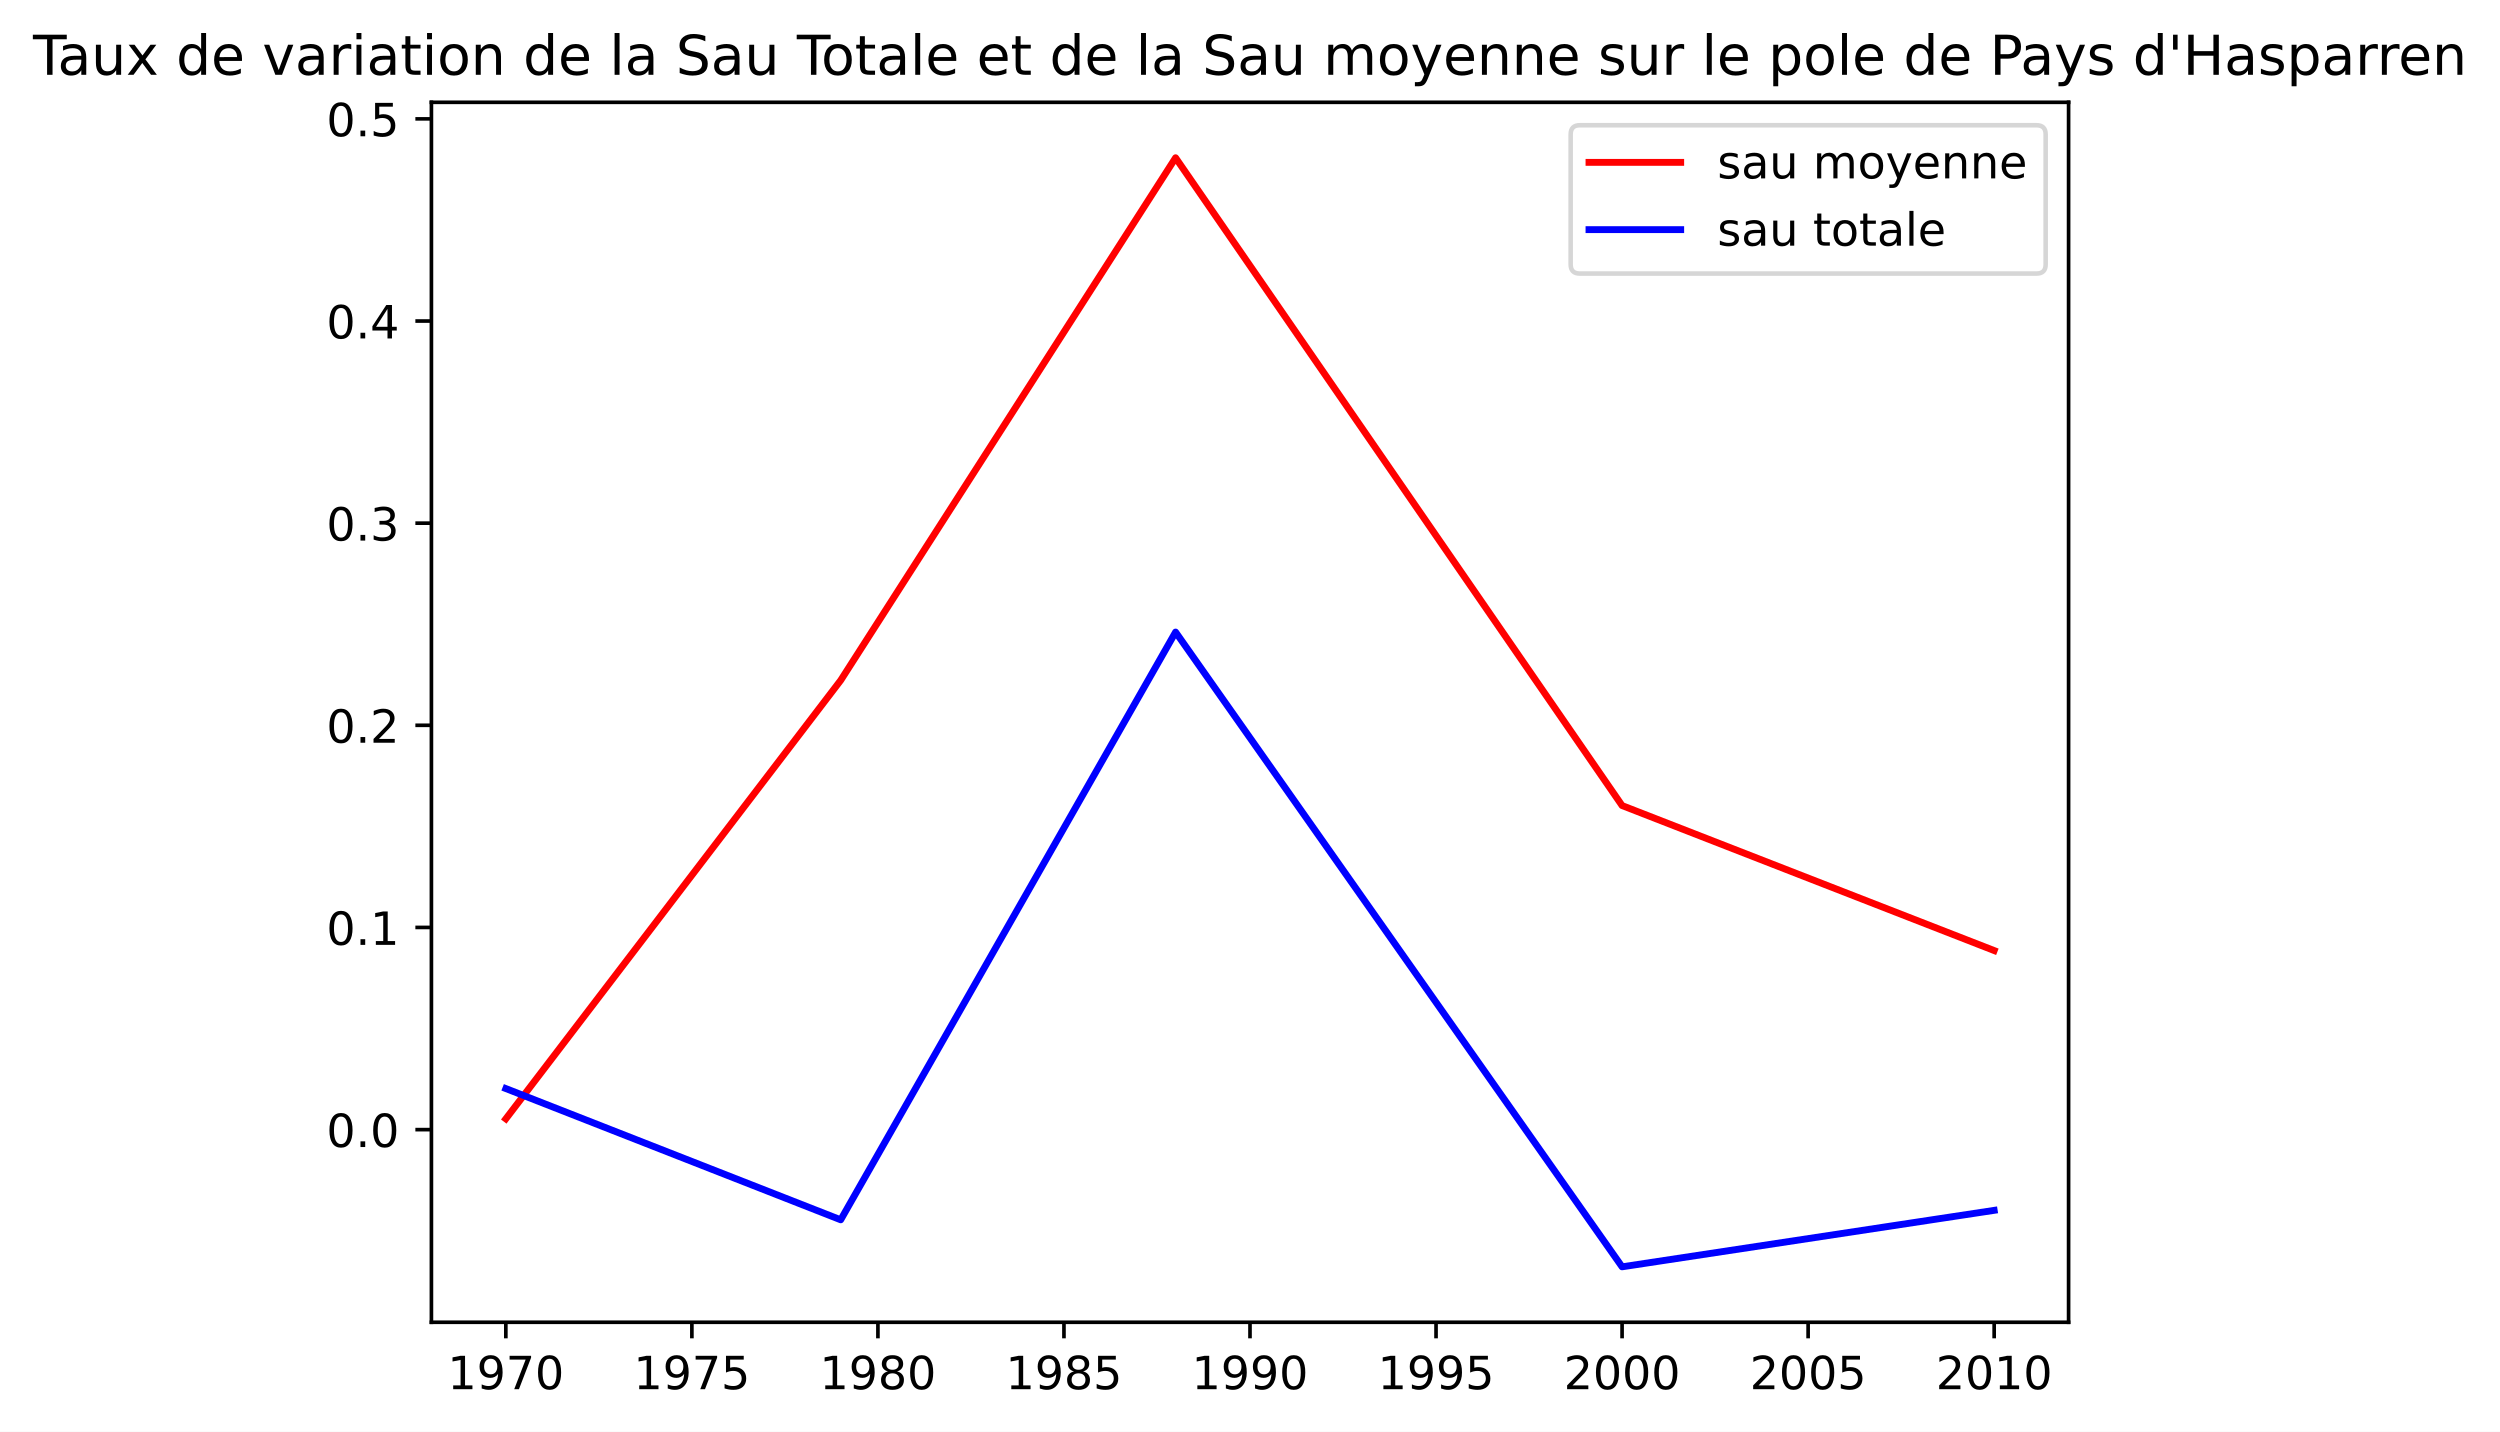
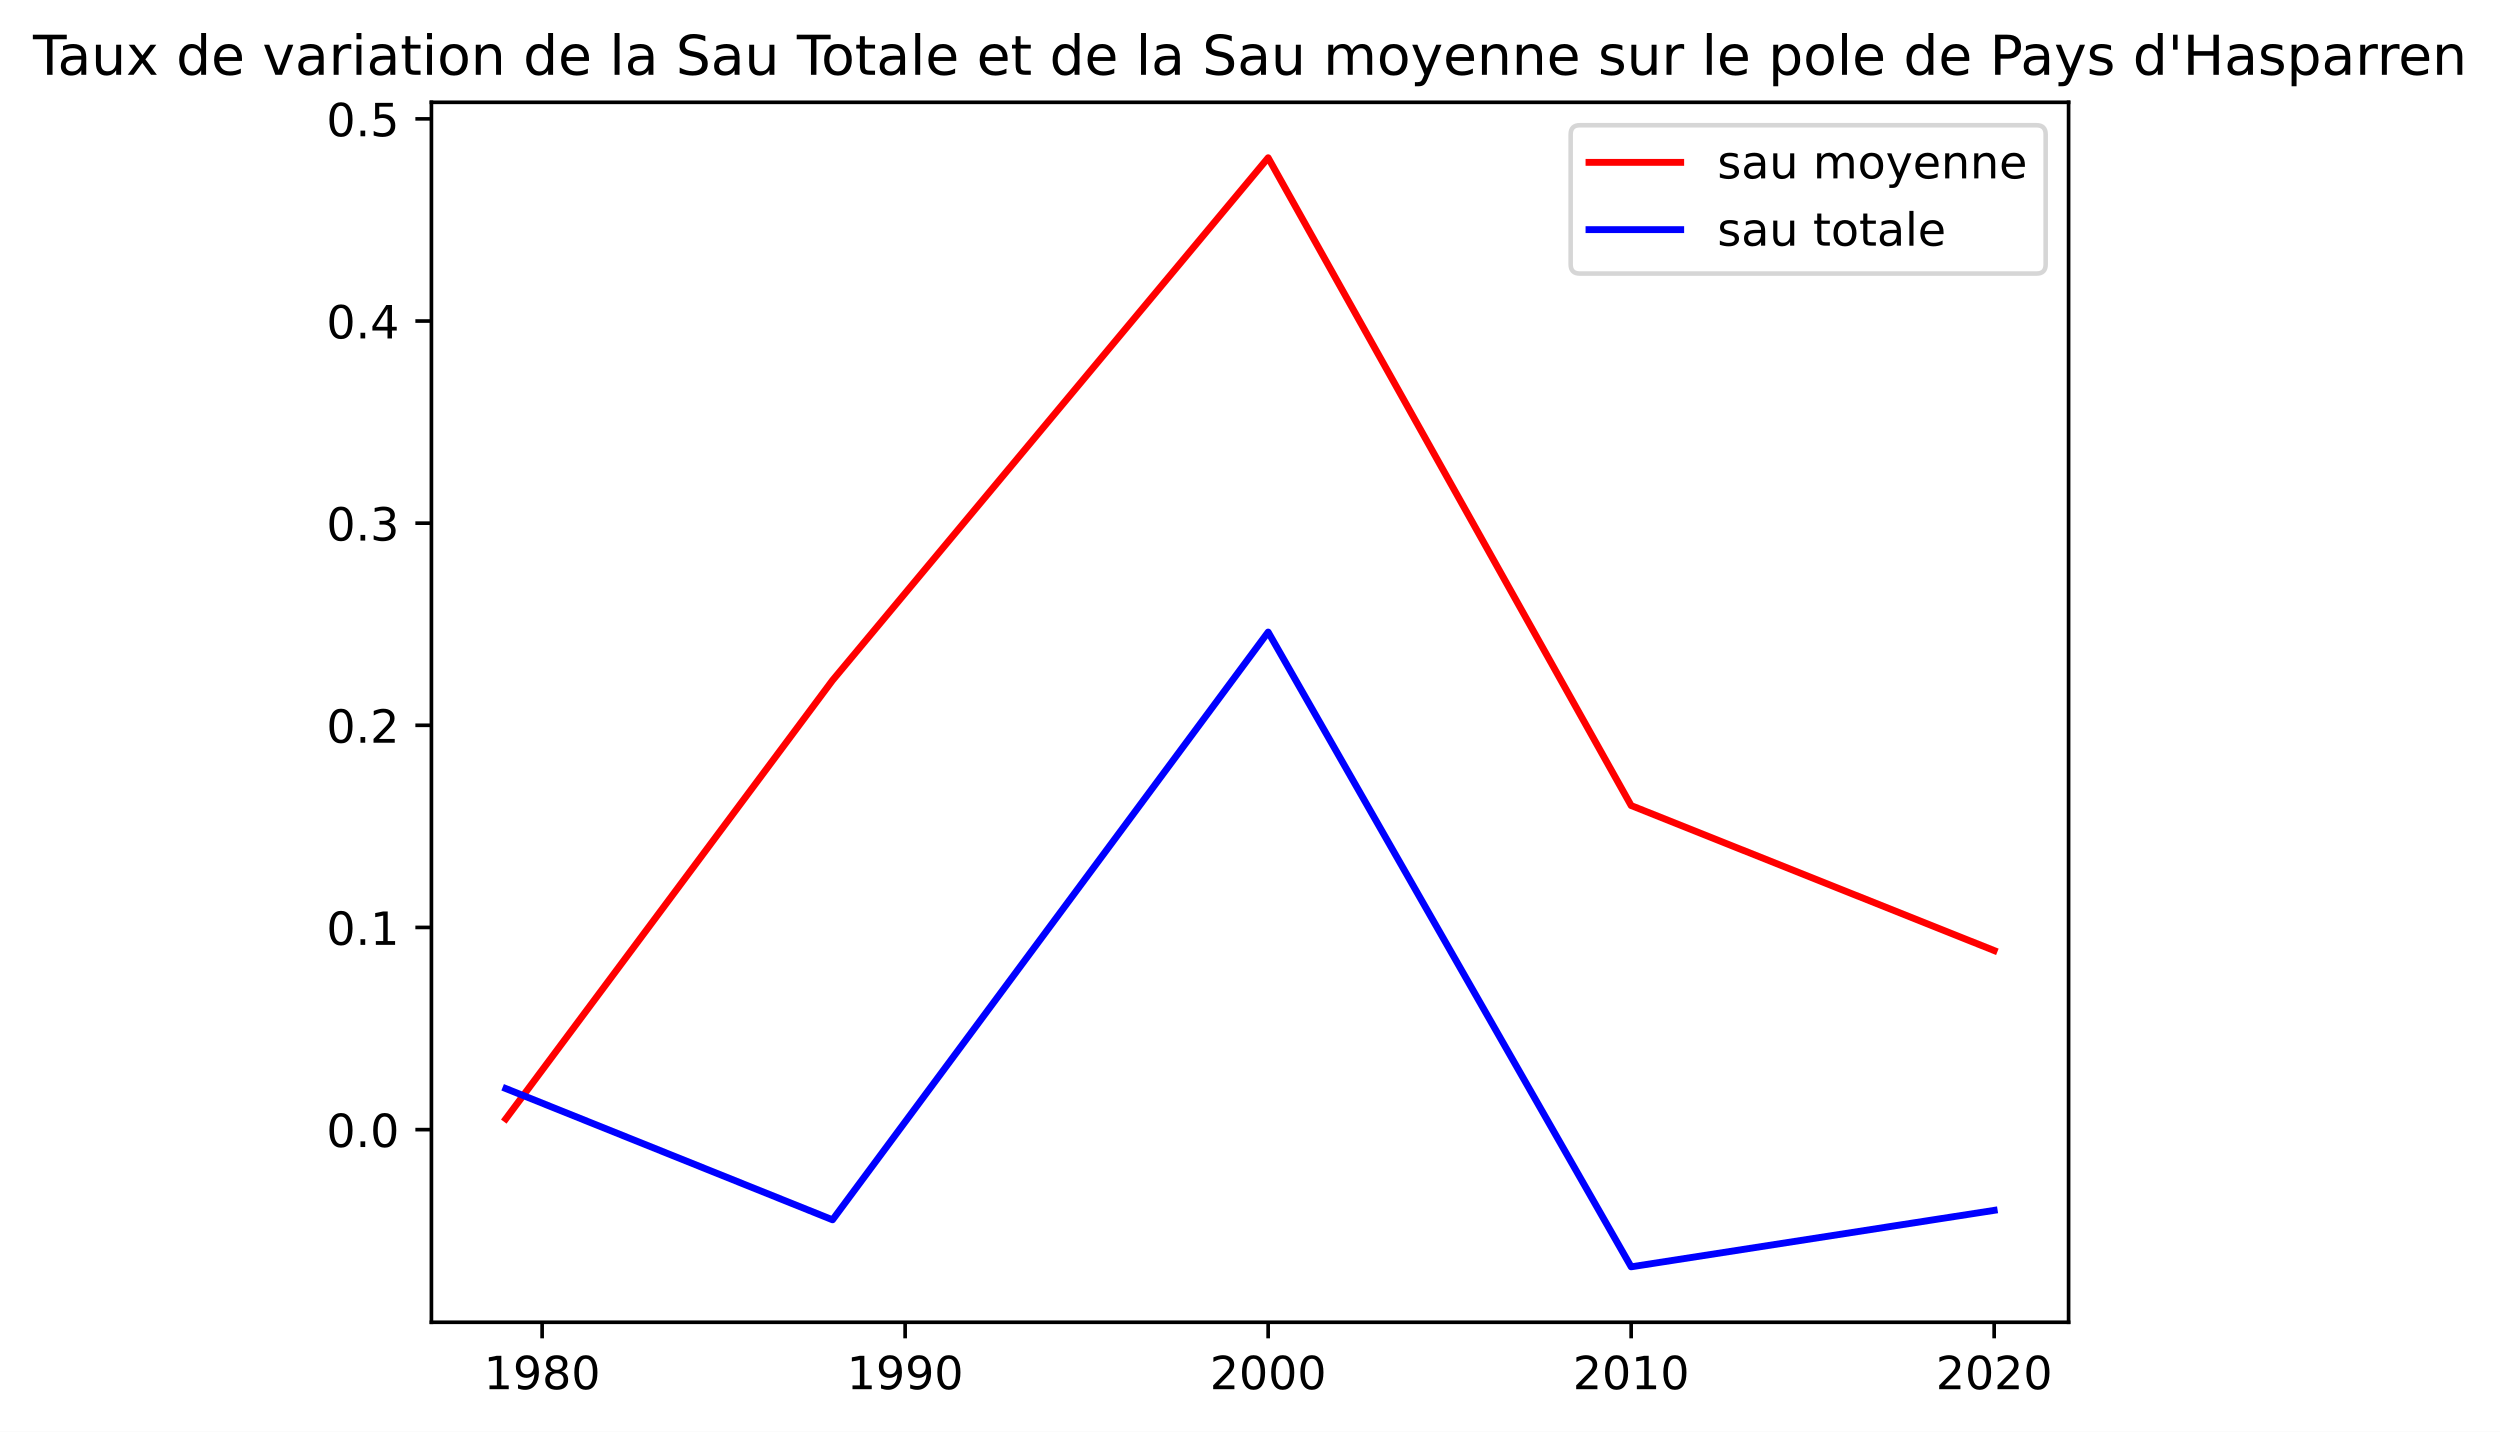
<svg xmlns="http://www.w3.org/2000/svg" xmlns:xlink="http://www.w3.org/1999/xlink" width="545.331pt" height="312.308pt" viewBox="0 0 545.331 312.308" version="1.1">
  <defs>
    <style type="text/css">*{stroke-linejoin: round; stroke-linecap: butt}</style>
  </defs>
  <g id="figure_1">
    <g id="patch_1">
      <path d="M 0 312.308  L 545.331 312.308  L 545.331 0  L 0 0  z " style="fill: #ffffff" />
    </g>
    <g id="axes_1">
      <g id="patch_2">
        <path d="M 94.105 288.43  L 451.225 288.43  L 451.225 22.318  L 94.105 22.318  z " style="fill: #ffffff" />
      </g>
      <g id="matplotlib.axis_1">
        <g id="xtick_1">
          <g id="line2d_1">
            <defs>
-               <path id="mf41b9f39bd" d="M 0 0  L 0 3.5  " style="stroke: #000000; stroke-width: 0.8" />
+               <path id="m43c46e644b" d="M 0 0  L 0 3.5  " style="stroke: #000000; stroke-width: 0.8" />
            </defs>
            <g>
-               <use xlink:href="#mf41b9f39bd" x="110.338" y="288.43" style="stroke: #000000; stroke-width: 0.8" />
+               <use xlink:href="#m43c46e644b" x="118.256" y="288.43" style="stroke: #000000; stroke-width: 0.8" />
            </g>
          </g>
          <g id="text_1">
-             <g transform="translate(97.61304 303.0286) scale(0.1 -0.1)">
+             <g transform="translate(105.5314 303.0286) scale(0.1 -0.1)">
              <defs>
                <path id="DejaVuSans-31" d="M 794 531  L 1825 531  L 1825 4091  L 703 3866  L 703 4441  L 1819 4666  L 2450 4666  L 2450 531  L 3481 531  L 3481 0  L 794 0  L 794 531  z " transform="scale(0.015625)" />
                <path id="DejaVuSans-39" d="M 703 97  L 703 672  Q 941 559 1184 500  Q 1428 441 1663 441  Q 2288 441 2617 861  Q 2947 1281 2994 2138  Q 2813 1869 2534 1725  Q 2256 1581 1919 1581  Q 1219 1581 811 2004  Q 403 2428 403 3163  Q 403 3881 828 4315  Q 1253 4750 1959 4750  Q 2769 4750 3195 4129  Q 3622 3509 3622 2328  Q 3622 1225 3098 567  Q 2575 -91 1691 -91  Q 1453 -91 1209 -44  Q 966 3 703 97  z M 1959 2075  Q 2384 2075 2632 2365  Q 2881 2656 2881 3163  Q 2881 3666 2632 3958  Q 2384 4250 1959 4250  Q 1534 4250 1286 3958  Q 1038 3666 1038 3163  Q 1038 2656 1286 2365  Q 1534 2075 1959 2075  z " transform="scale(0.015625)" />
-                 <path id="DejaVuSans-37" d="M 525 4666  L 3525 4666  L 3525 4397  L 1831 0  L 1172 0  L 2766 4134  L 525 4134  L 525 4666  z " transform="scale(0.015625)" />
+                 <path id="DejaVuSans-38" d="M 2034 2216  Q 1584 2216 1326 1975  Q 1069 1734 1069 1313  Q 1069 891 1326 650  Q 1584 409 2034 409  Q 2484 409 2743 651  Q 3003 894 3003 1313  Q 3003 1734 2745 1975  Q 2488 2216 2034 2216  z M 1403 2484  Q 997 2584 770 2862  Q 544 3141 544 3541  Q 544 4100 942 4425  Q 1341 4750 2034 4750  Q 2731 4750 3128 4425  Q 3525 4100 3525 3541  Q 3525 3141 3298 2862  Q 3072 2584 2669 2484  Q 3125 2378 3379 2068  Q 3634 1759 3634 1313  Q 3634 634 3220 271  Q 2806 -91 2034 -91  Q 1263 -91 848 271  Q 434 634 434 1313  Q 434 1759 690 2068  Q 947 2378 1403 2484  z M 1172 3481  Q 1172 3119 1398 2916  Q 1625 2713 2034 2713  Q 2441 2713 2670 2916  Q 2900 3119 2900 3481  Q 2900 3844 2670 4047  Q 2441 4250 2034 4250  Q 1625 4250 1398 4047  Q 1172 3844 1172 3481  z " transform="scale(0.015625)" />
                <path id="DejaVuSans-30" d="M 2034 4250  Q 1547 4250 1301 3770  Q 1056 3291 1056 2328  Q 1056 1369 1301 889  Q 1547 409 2034 409  Q 2525 409 2770 889  Q 3016 1369 3016 2328  Q 3016 3291 2770 3770  Q 2525 4250 2034 4250  z M 2034 4750  Q 2819 4750 3233 4129  Q 3647 3509 3647 2328  Q 3647 1150 3233 529  Q 2819 -91 2034 -91  Q 1250 -91 836 529  Q 422 1150 422 2328  Q 422 3509 836 4129  Q 1250 4750 2034 4750  z " transform="scale(0.015625)" />
-               </defs>
-               <use xlink:href="#DejaVuSans-31" />
-               <use xlink:href="#DejaVuSans-39" x="63.623" />
-               <use xlink:href="#DejaVuSans-37" x="127.246" />
-               <use xlink:href="#DejaVuSans-30" x="190.869" />
-             </g>
-           </g>
-         </g>
-         <g id="xtick_2">
-           <g id="line2d_2">
-             <g>
-               <use xlink:href="#mf41b9f39bd" x="150.92" y="288.43" style="stroke: #000000; stroke-width: 0.8" />
-             </g>
-           </g>
-           <g id="text_2">
-             <g transform="translate(138.1949 303.0286) scale(0.1 -0.1)">
-               <defs>
-                 <path id="DejaVuSans-35" d="M 691 4666  L 3169 4666  L 3169 4134  L 1269 4134  L 1269 2991  Q 1406 3038 1543 3061  Q 1681 3084 1819 3084  Q 2600 3084 3056 2656  Q 3513 2228 3513 1497  Q 3513 744 3044 326  Q 2575 -91 1722 -91  Q 1428 -91 1123 -41  Q 819 9 494 109  L 494 744  Q 775 591 1075 516  Q 1375 441 1709 441  Q 2250 441 2565 725  Q 2881 1009 2881 1497  Q 2881 1984 2565 2268  Q 2250 2553 1709 2553  Q 1456 2553 1204 2497  Q 953 2441 691 2322  L 691 4666  z " transform="scale(0.015625)" />
-               </defs>
-               <use xlink:href="#DejaVuSans-31" />
-               <use xlink:href="#DejaVuSans-39" x="63.623" />
-               <use xlink:href="#DejaVuSans-37" x="127.246" />
-               <use xlink:href="#DejaVuSans-35" x="190.869" />
-             </g>
-           </g>
-         </g>
-         <g id="xtick_3">
-           <g id="line2d_3">
-             <g>
-               <use xlink:href="#mf41b9f39bd" x="191.502" y="288.43" style="stroke: #000000; stroke-width: 0.8" />
-             </g>
-           </g>
-           <g id="text_3">
-             <g transform="translate(178.7767 303.0286) scale(0.1 -0.1)">
-               <defs>
-                 <path id="DejaVuSans-38" d="M 2034 2216  Q 1584 2216 1326 1975  Q 1069 1734 1069 1313  Q 1069 891 1326 650  Q 1584 409 2034 409  Q 2484 409 2743 651  Q 3003 894 3003 1313  Q 3003 1734 2745 1975  Q 2488 2216 2034 2216  z M 1403 2484  Q 997 2584 770 2862  Q 544 3141 544 3541  Q 544 4100 942 4425  Q 1341 4750 2034 4750  Q 2731 4750 3128 4425  Q 3525 4100 3525 3541  Q 3525 3141 3298 2862  Q 3072 2584 2669 2484  Q 3125 2378 3379 2068  Q 3634 1759 3634 1313  Q 3634 634 3220 271  Q 2806 -91 2034 -91  Q 1263 -91 848 271  Q 434 634 434 1313  Q 434 1759 690 2068  Q 947 2378 1403 2484  z M 1172 3481  Q 1172 3119 1398 2916  Q 1625 2713 2034 2713  Q 2441 2713 2670 2916  Q 2900 3119 2900 3481  Q 2900 3844 2670 4047  Q 2441 4250 2034 4250  Q 1625 4250 1398 4047  Q 1172 3844 1172 3481  z " transform="scale(0.015625)" />
              </defs>
              <use xlink:href="#DejaVuSans-31" />
              <use xlink:href="#DejaVuSans-39" x="63.623" />
              <use xlink:href="#DejaVuSans-38" x="127.246" />
              <use xlink:href="#DejaVuSans-30" x="190.869" />
            </g>
          </g>
        </g>
-         <g id="xtick_4">
-           <g id="line2d_4">
-             <g>
-               <use xlink:href="#mf41b9f39bd" x="232.083" y="288.43" style="stroke: #000000; stroke-width: 0.8" />
-             </g>
-           </g>
-           <g id="text_4">
-             <g transform="translate(219.3585 303.0286) scale(0.1 -0.1)">
-               <use xlink:href="#DejaVuSans-31" />
-               <use xlink:href="#DejaVuSans-39" x="63.623" />
-               <use xlink:href="#DejaVuSans-38" x="127.246" />
-               <use xlink:href="#DejaVuSans-35" x="190.869" />
-             </g>
-           </g>
-         </g>
-         <g id="xtick_5">
-           <g id="line2d_5">
-             <g>
-               <use xlink:href="#mf41b9f39bd" x="272.665" y="288.43" style="stroke: #000000; stroke-width: 0.8" />
-             </g>
-           </g>
-           <g id="text_5">
-             <g transform="translate(259.9403 303.0286) scale(0.1 -0.1)">
+         <g id="xtick_2">
+           <g id="line2d_2">
+             <g>
+               <use xlink:href="#m43c46e644b" x="197.44" y="288.43" style="stroke: #000000; stroke-width: 0.8" />
+             </g>
+           </g>
+           <g id="text_2">
+             <g transform="translate(184.7155 303.0286) scale(0.1 -0.1)">
              <use xlink:href="#DejaVuSans-31" />
              <use xlink:href="#DejaVuSans-39" x="63.623" />
              <use xlink:href="#DejaVuSans-39" x="127.246" />
              <use xlink:href="#DejaVuSans-30" x="190.869" />
            </g>
          </g>
        </g>
-         <g id="xtick_6">
-           <g id="line2d_6">
-             <g>
-               <use xlink:href="#mf41b9f39bd" x="313.247" y="288.43" style="stroke: #000000; stroke-width: 0.8" />
-             </g>
-           </g>
-           <g id="text_6">
-             <g transform="translate(300.5221 303.0286) scale(0.1 -0.1)">
-               <use xlink:href="#DejaVuSans-31" />
-               <use xlink:href="#DejaVuSans-39" x="63.623" />
-               <use xlink:href="#DejaVuSans-39" x="127.246" />
-               <use xlink:href="#DejaVuSans-35" x="190.869" />
-             </g>
-           </g>
-         </g>
-         <g id="xtick_7">
-           <g id="line2d_7">
-             <g>
-               <use xlink:href="#mf41b9f39bd" x="353.829" y="288.43" style="stroke: #000000; stroke-width: 0.8" />
-             </g>
-           </g>
-           <g id="text_7">
-             <g transform="translate(341.1039 303.0286) scale(0.1 -0.1)">
+         <g id="xtick_3">
+           <g id="line2d_3">
+             <g>
+               <use xlink:href="#m43c46e644b" x="276.625" y="288.43" style="stroke: #000000; stroke-width: 0.8" />
+             </g>
+           </g>
+           <g id="text_3">
+             <g transform="translate(263.8995 303.0286) scale(0.1 -0.1)">
              <defs>
                <path id="DejaVuSans-32" d="M 1228 531  L 3431 531  L 3431 0  L 469 0  L 469 531  Q 828 903 1448 1529  Q 2069 2156 2228 2338  Q 2531 2678 2651 2914  Q 2772 3150 2772 3378  Q 2772 3750 2511 3984  Q 2250 4219 1831 4219  Q 1534 4219 1204 4116  Q 875 4013 500 3803  L 500 4441  Q 881 4594 1212 4672  Q 1544 4750 1819 4750  Q 2544 4750 2975 4387  Q 3406 4025 3406 3419  Q 3406 3131 3298 2873  Q 3191 2616 2906 2266  Q 2828 2175 2409 1742  Q 1991 1309 1228 531  z " transform="scale(0.015625)" />
              </defs>
              <use xlink:href="#DejaVuSans-32" />
              <use xlink:href="#DejaVuSans-30" x="63.623" />
              <use xlink:href="#DejaVuSans-30" x="127.246" />
              <use xlink:href="#DejaVuSans-30" x="190.869" />
            </g>
          </g>
        </g>
-         <g id="xtick_8">
-           <g id="line2d_8">
-             <g>
-               <use xlink:href="#mf41b9f39bd" x="394.411" y="288.43" style="stroke: #000000; stroke-width: 0.8" />
-             </g>
-           </g>
-           <g id="text_8">
-             <g transform="translate(381.6858 303.0286) scale(0.1 -0.1)">
+         <g id="xtick_4">
+           <g id="line2d_4">
+             <g>
+               <use xlink:href="#m43c46e644b" x="355.809" y="288.43" style="stroke: #000000; stroke-width: 0.8" />
+             </g>
+           </g>
+           <g id="text_4">
+             <g transform="translate(343.0836 303.0286) scale(0.1 -0.1)">
              <use xlink:href="#DejaVuSans-32" />
              <use xlink:href="#DejaVuSans-30" x="63.623" />
-               <use xlink:href="#DejaVuSans-30" x="127.246" />
-               <use xlink:href="#DejaVuSans-35" x="190.869" />
-             </g>
-           </g>
-         </g>
-         <g id="xtick_9">
-           <g id="line2d_9">
-             <g>
-               <use xlink:href="#mf41b9f39bd" x="434.993" y="288.43" style="stroke: #000000; stroke-width: 0.8" />
-             </g>
-           </g>
-           <g id="text_9">
+               <use xlink:href="#DejaVuSans-31" x="127.246" />
+               <use xlink:href="#DejaVuSans-30" x="190.869" />
+             </g>
+           </g>
+         </g>
+         <g id="xtick_5">
+           <g id="line2d_5">
+             <g>
+               <use xlink:href="#m43c46e644b" x="434.993" y="288.43" style="stroke: #000000; stroke-width: 0.8" />
+             </g>
+           </g>
+           <g id="text_5">
            <g transform="translate(422.2676 303.0286) scale(0.1 -0.1)">
              <use xlink:href="#DejaVuSans-32" />
              <use xlink:href="#DejaVuSans-30" x="63.623" />
-               <use xlink:href="#DejaVuSans-31" x="127.246" />
+               <use xlink:href="#DejaVuSans-32" x="127.246" />
              <use xlink:href="#DejaVuSans-30" x="190.869" />
            </g>
          </g>
        </g>
      </g>
      <g id="matplotlib.axis_2">
        <g id="ytick_1">
+           <g id="line2d_6">
+             <defs>
+               <path id="m891421d617" d="M 0 0  L -3.5 0  " style="stroke: #000000; stroke-width: 0.8" />
+             </defs>
+             <g>
+               <use xlink:href="#m891421d617" x="94.105" y="246.405" style="stroke: #000000; stroke-width: 0.8" />
+             </g>
+           </g>
+           <g id="text_6">
+             <g transform="translate(71.20219 250.2046) scale(0.1 -0.1)">
+               <defs>
+                 <path id="DejaVuSans-2e" d="M 684 794  L 1344 794  L 1344 0  L 684 0  L 684 794  z " transform="scale(0.015625)" />
+               </defs>
+               <use xlink:href="#DejaVuSans-30" />
+               <use xlink:href="#DejaVuSans-2e" x="63.623" />
+               <use xlink:href="#DejaVuSans-30" x="95.41" />
+             </g>
+           </g>
+         </g>
+         <g id="ytick_2">
+           <g id="line2d_7">
+             <g>
+               <use xlink:href="#m891421d617" x="94.105" y="202.31" style="stroke: #000000; stroke-width: 0.8" />
+             </g>
+           </g>
+           <g id="text_7">
+             <g transform="translate(71.20219 206.1093) scale(0.1 -0.1)">
+               <use xlink:href="#DejaVuSans-30" />
+               <use xlink:href="#DejaVuSans-2e" x="63.623" />
+               <use xlink:href="#DejaVuSans-31" x="95.41" />
+             </g>
+           </g>
+         </g>
+         <g id="ytick_3">
+           <g id="line2d_8">
+             <g>
+               <use xlink:href="#m891421d617" x="94.105" y="158.215" style="stroke: #000000; stroke-width: 0.8" />
+             </g>
+           </g>
+           <g id="text_8">
+             <g transform="translate(71.20219 162.0139) scale(0.1 -0.1)">
+               <use xlink:href="#DejaVuSans-30" />
+               <use xlink:href="#DejaVuSans-2e" x="63.623" />
+               <use xlink:href="#DejaVuSans-32" x="95.41" />
+             </g>
+           </g>
+         </g>
+         <g id="ytick_4">
+           <g id="line2d_9">
+             <g>
+               <use xlink:href="#m891421d617" x="94.105" y="114.119" style="stroke: #000000; stroke-width: 0.8" />
+             </g>
+           </g>
+           <g id="text_9">
+             <g transform="translate(71.20219 117.9186) scale(0.1 -0.1)">
+               <defs>
+                 <path id="DejaVuSans-33" d="M 2597 2516  Q 3050 2419 3304 2112  Q 3559 1806 3559 1356  Q 3559 666 3084 287  Q 2609 -91 1734 -91  Q 1441 -91 1130 -33  Q 819 25 488 141  L 488 750  Q 750 597 1062 519  Q 1375 441 1716 441  Q 2309 441 2620 675  Q 2931 909 2931 1356  Q 2931 1769 2642 2001  Q 2353 2234 1838 2234  L 1294 2234  L 1294 2753  L 1863 2753  Q 2328 2753 2575 2939  Q 2822 3125 2822 3475  Q 2822 3834 2567 4026  Q 2313 4219 1838 4219  Q 1578 4219 1281 4162  Q 984 4106 628 3988  L 628 4550  Q 988 4650 1302 4700  Q 1616 4750 1894 4750  Q 2613 4750 3031 4423  Q 3450 4097 3450 3541  Q 3450 3153 3228 2886  Q 3006 2619 2597 2516  z " transform="scale(0.015625)" />
+               </defs>
+               <use xlink:href="#DejaVuSans-30" />
+               <use xlink:href="#DejaVuSans-2e" x="63.623" />
+               <use xlink:href="#DejaVuSans-33" x="95.41" />
+             </g>
+           </g>
+         </g>
+         <g id="ytick_5">
          <g id="line2d_10">
-             <defs>
-               <path id="m5764176352" d="M 0 0  L -3.5 0  " style="stroke: #000000; stroke-width: 0.8" />
-             </defs>
-             <g>
-               <use xlink:href="#m5764176352" x="94.105" y="246.405" style="stroke: #000000; stroke-width: 0.8" />
+             <g>
+               <use xlink:href="#m891421d617" x="94.105" y="70.024" style="stroke: #000000; stroke-width: 0.8" />
            </g>
          </g>
          <g id="text_10">
-             <g transform="translate(71.20219 250.2046) scale(0.1 -0.1)">
-               <defs>
-                 <path id="DejaVuSans-2e" d="M 684 794  L 1344 794  L 1344 0  L 684 0  L 684 794  z " transform="scale(0.015625)" />
-               </defs>
-               <use xlink:href="#DejaVuSans-30" />
-               <use xlink:href="#DejaVuSans-2e" x="63.623" />
-               <use xlink:href="#DejaVuSans-30" x="95.41" />
-             </g>
-           </g>
-         </g>
-         <g id="ytick_2">
+             <g transform="translate(71.20219 73.82323) scale(0.1 -0.1)">
+               <defs>
+                 <path id="DejaVuSans-34" d="M 2419 4116  L 825 1625  L 2419 1625  L 2419 4116  z M 2253 4666  L 3047 4666  L 3047 1625  L 3713 1625  L 3713 1100  L 3047 1100  L 3047 0  L 2419 0  L 2419 1100  L 313 1100  L 313 1709  L 2253 4666  z " transform="scale(0.015625)" />
+               </defs>
+               <use xlink:href="#DejaVuSans-30" />
+               <use xlink:href="#DejaVuSans-2e" x="63.623" />
+               <use xlink:href="#DejaVuSans-34" x="95.41" />
+             </g>
+           </g>
+         </g>
+         <g id="ytick_6">
          <g id="line2d_11">
            <g>
-               <use xlink:href="#m5764176352" x="94.105" y="202.31" style="stroke: #000000; stroke-width: 0.8" />
+               <use xlink:href="#m891421d617" x="94.105" y="25.929" style="stroke: #000000; stroke-width: 0.8" />
            </g>
          </g>
          <g id="text_11">
-             <g transform="translate(71.20219 206.1093) scale(0.1 -0.1)">
-               <use xlink:href="#DejaVuSans-30" />
-               <use xlink:href="#DejaVuSans-2e" x="63.623" />
-               <use xlink:href="#DejaVuSans-31" x="95.41" />
-             </g>
-           </g>
-         </g>
-         <g id="ytick_3">
-           <g id="line2d_12">
-             <g>
-               <use xlink:href="#m5764176352" x="94.105" y="158.215" style="stroke: #000000; stroke-width: 0.8" />
-             </g>
-           </g>
-           <g id="text_12">
-             <g transform="translate(71.20219 162.0139) scale(0.1 -0.1)">
-               <use xlink:href="#DejaVuSans-30" />
-               <use xlink:href="#DejaVuSans-2e" x="63.623" />
-               <use xlink:href="#DejaVuSans-32" x="95.41" />
-             </g>
-           </g>
-         </g>
-         <g id="ytick_4">
-           <g id="line2d_13">
-             <g>
-               <use xlink:href="#m5764176352" x="94.105" y="114.119" style="stroke: #000000; stroke-width: 0.8" />
-             </g>
-           </g>
-           <g id="text_13">
-             <g transform="translate(71.20219 117.9186) scale(0.1 -0.1)">
-               <defs>
-                 <path id="DejaVuSans-33" d="M 2597 2516  Q 3050 2419 3304 2112  Q 3559 1806 3559 1356  Q 3559 666 3084 287  Q 2609 -91 1734 -91  Q 1441 -91 1130 -33  Q 819 25 488 141  L 488 750  Q 750 597 1062 519  Q 1375 441 1716 441  Q 2309 441 2620 675  Q 2931 909 2931 1356  Q 2931 1769 2642 2001  Q 2353 2234 1838 2234  L 1294 2234  L 1294 2753  L 1863 2753  Q 2328 2753 2575 2939  Q 2822 3125 2822 3475  Q 2822 3834 2567 4026  Q 2313 4219 1838 4219  Q 1578 4219 1281 4162  Q 984 4106 628 3988  L 628 4550  Q 988 4650 1302 4700  Q 1616 4750 1894 4750  Q 2613 4750 3031 4423  Q 3450 4097 3450 3541  Q 3450 3153 3228 2886  Q 3006 2619 2597 2516  z " transform="scale(0.015625)" />
-               </defs>
-               <use xlink:href="#DejaVuSans-30" />
-               <use xlink:href="#DejaVuSans-2e" x="63.623" />
-               <use xlink:href="#DejaVuSans-33" x="95.41" />
-             </g>
-           </g>
-         </g>
-         <g id="ytick_5">
-           <g id="line2d_14">
-             <g>
-               <use xlink:href="#m5764176352" x="94.105" y="70.024" style="stroke: #000000; stroke-width: 0.8" />
-             </g>
-           </g>
-           <g id="text_14">
-             <g transform="translate(71.20219 73.82323) scale(0.1 -0.1)">
-               <defs>
-                 <path id="DejaVuSans-34" d="M 2419 4116  L 825 1625  L 2419 1625  L 2419 4116  z M 2253 4666  L 3047 4666  L 3047 1625  L 3713 1625  L 3713 1100  L 3047 1100  L 3047 0  L 2419 0  L 2419 1100  L 313 1100  L 313 1709  L 2253 4666  z " transform="scale(0.015625)" />
-               </defs>
-               <use xlink:href="#DejaVuSans-30" />
-               <use xlink:href="#DejaVuSans-2e" x="63.623" />
-               <use xlink:href="#DejaVuSans-34" x="95.41" />
-             </g>
-           </g>
-         </g>
-         <g id="ytick_6">
-           <g id="line2d_15">
-             <g>
-               <use xlink:href="#m5764176352" x="94.105" y="25.929" style="stroke: #000000; stroke-width: 0.8" />
-             </g>
-           </g>
-           <g id="text_15">
            <g transform="translate(71.20219 29.72789) scale(0.1 -0.1)">
+               <defs>
+                 <path id="DejaVuSans-35" d="M 691 4666  L 3169 4666  L 3169 4134  L 1269 4134  L 1269 2991  Q 1406 3038 1543 3061  Q 1681 3084 1819 3084  Q 2600 3084 3056 2656  Q 3513 2228 3513 1497  Q 3513 744 3044 326  Q 2575 -91 1722 -91  Q 1428 -91 1123 -41  Q 819 9 494 109  L 494 744  Q 775 591 1075 516  Q 1375 441 1709 441  Q 2250 441 2565 725  Q 2881 1009 2881 1497  Q 2881 1984 2565 2268  Q 2250 2553 1709 2553  Q 1456 2553 1204 2497  Q 953 2441 691 2322  L 691 4666  z " transform="scale(0.015625)" />
+               </defs>
              <use xlink:href="#DejaVuSans-30" />
              <use xlink:href="#DejaVuSans-2e" x="63.623" />
              <use xlink:href="#DejaVuSans-35" x="95.41" />
            </g>
          </g>
        </g>
      </g>
-       <g id="line2d_16">
-         <path d="M 110.338 244.055  L 183.385 148.399  L 256.433 34.414  L 353.829 175.719  L 434.993 207.347  " clip-path="url(#p02787804bd)" style="fill: none; stroke: #ff0000; stroke-width: 1.5; stroke-linecap: square" />
-       </g>
-       <g id="line2d_17">
-         <path d="M 110.338 237.451  L 183.385 266.08  L 256.433 137.874  L 353.829 276.334  L 434.993 264.015  " clip-path="url(#p02787804bd)" style="fill: none; stroke: #0000ff; stroke-width: 1.5; stroke-linecap: square" />
+       <g id="line2d_12">
+         <path d="M 110.338 244.055  L 181.604 148.399  L 276.625 34.414  L 355.809 175.719  L 434.993 207.347  " clip-path="url(#p015bad47fe)" style="fill: none; stroke: #ff0000; stroke-width: 1.5; stroke-linecap: square" />
+       </g>
+       <g id="line2d_13">
+         <path d="M 110.338 237.451  L 181.604 266.08  L 276.625 137.874  L 355.809 276.334  L 434.993 264.015  " clip-path="url(#p015bad47fe)" style="fill: none; stroke: #0000ff; stroke-width: 1.5; stroke-linecap: square" />
      </g>
      <g id="patch_3">
        <path d="M 94.105 288.43  L 94.105 22.318  " style="fill: none; stroke: #000000; stroke-width: 0.8; stroke-linejoin: miter; stroke-linecap: square" />
      </g>
      <g id="patch_4">
        <path d="M 451.225 288.43  L 451.225 22.318  " style="fill: none; stroke: #000000; stroke-width: 0.8; stroke-linejoin: miter; stroke-linecap: square" />
      </g>
      <g id="patch_5">
        <path d="M 94.105 288.43  L 451.225 288.43  " style="fill: none; stroke: #000000; stroke-width: 0.8; stroke-linejoin: miter; stroke-linecap: square" />
      </g>
      <g id="patch_6">
        <path d="M 94.105 22.318  L 451.225 22.318  " style="fill: none; stroke: #000000; stroke-width: 0.8; stroke-linejoin: miter; stroke-linecap: square" />
      </g>
-       <g id="text_16">
+       <g id="text_12">
        <g transform="translate(7.2 16.31812) scale(0.12 -0.12)">
          <defs>
            <path id="DejaVuSans-54" d="M -19 4666  L 3928 4666  L 3928 4134  L 2272 4134  L 2272 0  L 1638 0  L 1638 4134  L -19 4134  L -19 4666  z " transform="scale(0.015625)" />
            <path id="DejaVuSans-61" d="M 2194 1759  Q 1497 1759 1228 1600  Q 959 1441 959 1056  Q 959 750 1161 570  Q 1363 391 1709 391  Q 2188 391 2477 730  Q 2766 1069 2766 1631  L 2766 1759  L 2194 1759  z M 3341 1997  L 3341 0  L 2766 0  L 2766 531  Q 2569 213 2275 61  Q 1981 -91 1556 -91  Q 1019 -91 701 211  Q 384 513 384 1019  Q 384 1609 779 1909  Q 1175 2209 1959 2209  L 2766 2209  L 2766 2266  Q 2766 2663 2505 2880  Q 2244 3097 1772 3097  Q 1472 3097 1187 3025  Q 903 2953 641 2809  L 641 3341  Q 956 3463 1253 3523  Q 1550 3584 1831 3584  Q 2591 3584 2966 3190  Q 3341 2797 3341 1997  z " transform="scale(0.015625)" />
            <path id="DejaVuSans-75" d="M 544 1381  L 544 3500  L 1119 3500  L 1119 1403  Q 1119 906 1312 657  Q 1506 409 1894 409  Q 2359 409 2629 706  Q 2900 1003 2900 1516  L 2900 3500  L 3475 3500  L 3475 0  L 2900 0  L 2900 538  Q 2691 219 2414 64  Q 2138 -91 1772 -91  Q 1169 -91 856 284  Q 544 659 544 1381  z M 1991 3584  L 1991 3584  z " transform="scale(0.015625)" />
            <path id="DejaVuSans-78" d="M 3513 3500  L 2247 1797  L 3578 0  L 2900 0  L 1881 1375  L 863 0  L 184 0  L 1544 1831  L 300 3500  L 978 3500  L 1906 2253  L 2834 3500  L 3513 3500  z " transform="scale(0.015625)" />
            <path id="DejaVuSans-20" transform="scale(0.015625)" />
            <path id="DejaVuSans-64" d="M 2906 2969  L 2906 4863  L 3481 4863  L 3481 0  L 2906 0  L 2906 525  Q 2725 213 2448 61  Q 2172 -91 1784 -91  Q 1150 -91 751 415  Q 353 922 353 1747  Q 353 2572 751 3078  Q 1150 3584 1784 3584  Q 2172 3584 2448 3432  Q 2725 3281 2906 2969  z M 947 1747  Q 947 1113 1208 752  Q 1469 391 1925 391  Q 2381 391 2643 752  Q 2906 1113 2906 1747  Q 2906 2381 2643 2742  Q 2381 3103 1925 3103  Q 1469 3103 1208 2742  Q 947 2381 947 1747  z " transform="scale(0.015625)" />
            <path id="DejaVuSans-65" d="M 3597 1894  L 3597 1613  L 953 1613  Q 991 1019 1311 708  Q 1631 397 2203 397  Q 2534 397 2845 478  Q 3156 559 3463 722  L 3463 178  Q 3153 47 2828 -22  Q 2503 -91 2169 -91  Q 1331 -91 842 396  Q 353 884 353 1716  Q 353 2575 817 3079  Q 1281 3584 2069 3584  Q 2775 3584 3186 3129  Q 3597 2675 3597 1894  z M 3022 2063  Q 3016 2534 2758 2815  Q 2500 3097 2075 3097  Q 1594 3097 1305 2825  Q 1016 2553 972 2059  L 3022 2063  z " transform="scale(0.015625)" />
            <path id="DejaVuSans-76" d="M 191 3500  L 800 3500  L 1894 563  L 2988 3500  L 3597 3500  L 2284 0  L 1503 0  L 191 3500  z " transform="scale(0.015625)" />
            <path id="DejaVuSans-72" d="M 2631 2963  Q 2534 3019 2420 3045  Q 2306 3072 2169 3072  Q 1681 3072 1420 2755  Q 1159 2438 1159 1844  L 1159 0  L 581 0  L 581 3500  L 1159 3500  L 1159 2956  Q 1341 3275 1631 3429  Q 1922 3584 2338 3584  Q 2397 3584 2469 3576  Q 2541 3569 2628 3553  L 2631 2963  z " transform="scale(0.015625)" />
            <path id="DejaVuSans-69" d="M 603 3500  L 1178 3500  L 1178 0  L 603 0  L 603 3500  z M 603 4863  L 1178 4863  L 1178 4134  L 603 4134  L 603 4863  z " transform="scale(0.015625)" />
            <path id="DejaVuSans-74" d="M 1172 4494  L 1172 3500  L 2356 3500  L 2356 3053  L 1172 3053  L 1172 1153  Q 1172 725 1289 603  Q 1406 481 1766 481  L 2356 481  L 2356 0  L 1766 0  Q 1100 0 847 248  Q 594 497 594 1153  L 594 3053  L 172 3053  L 172 3500  L 594 3500  L 594 4494  L 1172 4494  z " transform="scale(0.015625)" />
            <path id="DejaVuSans-6f" d="M 1959 3097  Q 1497 3097 1228 2736  Q 959 2375 959 1747  Q 959 1119 1226 758  Q 1494 397 1959 397  Q 2419 397 2687 759  Q 2956 1122 2956 1747  Q 2956 2369 2687 2733  Q 2419 3097 1959 3097  z M 1959 3584  Q 2709 3584 3137 3096  Q 3566 2609 3566 1747  Q 3566 888 3137 398  Q 2709 -91 1959 -91  Q 1206 -91 779 398  Q 353 888 353 1747  Q 353 2609 779 3096  Q 1206 3584 1959 3584  z " transform="scale(0.015625)" />
            <path id="DejaVuSans-6e" d="M 3513 2113  L 3513 0  L 2938 0  L 2938 2094  Q 2938 2591 2744 2837  Q 2550 3084 2163 3084  Q 1697 3084 1428 2787  Q 1159 2491 1159 1978  L 1159 0  L 581 0  L 581 3500  L 1159 3500  L 1159 2956  Q 1366 3272 1645 3428  Q 1925 3584 2291 3584  Q 2894 3584 3203 3211  Q 3513 2838 3513 2113  z " transform="scale(0.015625)" />
            <path id="DejaVuSans-6c" d="M 603 4863  L 1178 4863  L 1178 0  L 603 0  L 603 4863  z " transform="scale(0.015625)" />
            <path id="DejaVuSans-53" d="M 3425 4513  L 3425 3897  Q 3066 4069 2747 4153  Q 2428 4238 2131 4238  Q 1616 4238 1336 4038  Q 1056 3838 1056 3469  Q 1056 3159 1242 3001  Q 1428 2844 1947 2747  L 2328 2669  Q 3034 2534 3370 2195  Q 3706 1856 3706 1288  Q 3706 609 3251 259  Q 2797 -91 1919 -91  Q 1588 -91 1214 -16  Q 841 59 441 206  L 441 856  Q 825 641 1194 531  Q 1563 422 1919 422  Q 2459 422 2753 634  Q 3047 847 3047 1241  Q 3047 1584 2836 1778  Q 2625 1972 2144 2069  L 1759 2144  Q 1053 2284 737 2584  Q 422 2884 422 3419  Q 422 4038 858 4394  Q 1294 4750 2059 4750  Q 2388 4750 2728 4690  Q 3069 4631 3425 4513  z " transform="scale(0.015625)" />
            <path id="DejaVuSans-6d" d="M 3328 2828  Q 3544 3216 3844 3400  Q 4144 3584 4550 3584  Q 5097 3584 5394 3201  Q 5691 2819 5691 2113  L 5691 0  L 5113 0  L 5113 2094  Q 5113 2597 4934 2840  Q 4756 3084 4391 3084  Q 3944 3084 3684 2787  Q 3425 2491 3425 1978  L 3425 0  L 2847 0  L 2847 2094  Q 2847 2600 2669 2842  Q 2491 3084 2119 3084  Q 1678 3084 1418 2786  Q 1159 2488 1159 1978  L 1159 0  L 581 0  L 581 3500  L 1159 3500  L 1159 2956  Q 1356 3278 1631 3431  Q 1906 3584 2284 3584  Q 2666 3584 2933 3390  Q 3200 3197 3328 2828  z " transform="scale(0.015625)" />
            <path id="DejaVuSans-79" d="M 2059 -325  Q 1816 -950 1584 -1140  Q 1353 -1331 966 -1331  L 506 -1331  L 506 -850  L 844 -850  Q 1081 -850 1212 -737  Q 1344 -625 1503 -206  L 1606 56  L 191 3500  L 800 3500  L 1894 763  L 2988 3500  L 3597 3500  L 2059 -325  z " transform="scale(0.015625)" />
            <path id="DejaVuSans-73" d="M 2834 3397  L 2834 2853  Q 2591 2978 2328 3040  Q 2066 3103 1784 3103  Q 1356 3103 1142 2972  Q 928 2841 928 2578  Q 928 2378 1081 2264  Q 1234 2150 1697 2047  L 1894 2003  Q 2506 1872 2764 1633  Q 3022 1394 3022 966  Q 3022 478 2636 193  Q 2250 -91 1575 -91  Q 1294 -91 989 -36  Q 684 19 347 128  L 347 722  Q 666 556 975 473  Q 1284 391 1588 391  Q 1994 391 2212 530  Q 2431 669 2431 922  Q 2431 1156 2273 1281  Q 2116 1406 1581 1522  L 1381 1569  Q 847 1681 609 1914  Q 372 2147 372 2553  Q 372 3047 722 3315  Q 1072 3584 1716 3584  Q 2034 3584 2315 3537  Q 2597 3491 2834 3397  z " transform="scale(0.015625)" />
            <path id="DejaVuSans-70" d="M 1159 525  L 1159 -1331  L 581 -1331  L 581 3500  L 1159 3500  L 1159 2969  Q 1341 3281 1617 3432  Q 1894 3584 2278 3584  Q 2916 3584 3314 3078  Q 3713 2572 3713 1747  Q 3713 922 3314 415  Q 2916 -91 2278 -91  Q 1894 -91 1617 61  Q 1341 213 1159 525  z M 3116 1747  Q 3116 2381 2855 2742  Q 2594 3103 2138 3103  Q 1681 3103 1420 2742  Q 1159 2381 1159 1747  Q 1159 1113 1420 752  Q 1681 391 2138 391  Q 2594 391 2855 752  Q 3116 1113 3116 1747  z " transform="scale(0.015625)" />
            <path id="DejaVuSans-50" d="M 1259 4147  L 1259 2394  L 2053 2394  Q 2494 2394 2734 2622  Q 2975 2850 2975 3272  Q 2975 3691 2734 3919  Q 2494 4147 2053 4147  L 1259 4147  z M 628 4666  L 2053 4666  Q 2838 4666 3239 4311  Q 3641 3956 3641 3272  Q 3641 2581 3239 2228  Q 2838 1875 2053 1875  L 1259 1875  L 1259 0  L 628 0  L 628 4666  z " transform="scale(0.015625)" />
            <path id="DejaVuSans-27" d="M 1147 4666  L 1147 2931  L 616 2931  L 616 4666  L 1147 4666  z " transform="scale(0.015625)" />
            <path id="DejaVuSans-48" d="M 628 4666  L 1259 4666  L 1259 2753  L 3553 2753  L 3553 4666  L 4184 4666  L 4184 0  L 3553 0  L 3553 2222  L 1259 2222  L 1259 0  L 628 0  L 628 4666  z " transform="scale(0.015625)" />
          </defs>
          <use xlink:href="#DejaVuSans-54" />
          <use xlink:href="#DejaVuSans-61" x="44.584" />
          <use xlink:href="#DejaVuSans-75" x="105.863" />
          <use xlink:href="#DejaVuSans-78" x="169.242" />
          <use xlink:href="#DejaVuSans-20" x="228.422" />
          <use xlink:href="#DejaVuSans-64" x="260.209" />
          <use xlink:href="#DejaVuSans-65" x="323.686" />
          <use xlink:href="#DejaVuSans-20" x="385.209" />
          <use xlink:href="#DejaVuSans-76" x="416.996" />
          <use xlink:href="#DejaVuSans-61" x="476.176" />
          <use xlink:href="#DejaVuSans-72" x="537.455" />
          <use xlink:href="#DejaVuSans-69" x="578.568" />
          <use xlink:href="#DejaVuSans-61" x="606.352" />
          <use xlink:href="#DejaVuSans-74" x="667.631" />
          <use xlink:href="#DejaVuSans-69" x="706.84" />
          <use xlink:href="#DejaVuSans-6f" x="734.623" />
          <use xlink:href="#DejaVuSans-6e" x="795.805" />
          <use xlink:href="#DejaVuSans-20" x="859.184" />
          <use xlink:href="#DejaVuSans-64" x="890.971" />
          <use xlink:href="#DejaVuSans-65" x="954.447" />
          <use xlink:href="#DejaVuSans-20" x="1015.971" />
          <use xlink:href="#DejaVuSans-6c" x="1047.758" />
          <use xlink:href="#DejaVuSans-61" x="1075.541" />
          <use xlink:href="#DejaVuSans-20" x="1136.82" />
          <use xlink:href="#DejaVuSans-53" x="1168.607" />
          <use xlink:href="#DejaVuSans-61" x="1232.084" />
          <use xlink:href="#DejaVuSans-75" x="1293.363" />
          <use xlink:href="#DejaVuSans-20" x="1356.742" />
          <use xlink:href="#DejaVuSans-54" x="1388.529" />
          <use xlink:href="#DejaVuSans-6f" x="1432.613" />
          <use xlink:href="#DejaVuSans-74" x="1493.795" />
          <use xlink:href="#DejaVuSans-61" x="1533.004" />
          <use xlink:href="#DejaVuSans-6c" x="1594.283" />
          <use xlink:href="#DejaVuSans-65" x="1622.066" />
          <use xlink:href="#DejaVuSans-20" x="1683.59" />
          <use xlink:href="#DejaVuSans-65" x="1715.377" />
          <use xlink:href="#DejaVuSans-74" x="1776.9" />
          <use xlink:href="#DejaVuSans-20" x="1816.109" />
          <use xlink:href="#DejaVuSans-64" x="1847.896" />
          <use xlink:href="#DejaVuSans-65" x="1911.373" />
          <use xlink:href="#DejaVuSans-20" x="1972.896" />
          <use xlink:href="#DejaVuSans-6c" x="2004.684" />
          <use xlink:href="#DejaVuSans-61" x="2032.467" />
          <use xlink:href="#DejaVuSans-20" x="2093.746" />
          <use xlink:href="#DejaVuSans-53" x="2125.533" />
          <use xlink:href="#DejaVuSans-61" x="2189.01" />
          <use xlink:href="#DejaVuSans-75" x="2250.289" />
          <use xlink:href="#DejaVuSans-20" x="2313.668" />
          <use xlink:href="#DejaVuSans-6d" x="2345.455" />
          <use xlink:href="#DejaVuSans-6f" x="2442.867" />
          <use xlink:href="#DejaVuSans-79" x="2504.049" />
          <use xlink:href="#DejaVuSans-65" x="2563.229" />
          <use xlink:href="#DejaVuSans-6e" x="2624.752" />
          <use xlink:href="#DejaVuSans-6e" x="2688.131" />
          <use xlink:href="#DejaVuSans-65" x="2751.51" />
          <use xlink:href="#DejaVuSans-20" x="2813.033" />
          <use xlink:href="#DejaVuSans-73" x="2844.82" />
          <use xlink:href="#DejaVuSans-75" x="2896.92" />
          <use xlink:href="#DejaVuSans-72" x="2960.299" />
          <use xlink:href="#DejaVuSans-20" x="3001.412" />
          <use xlink:href="#DejaVuSans-6c" x="3033.199" />
          <use xlink:href="#DejaVuSans-65" x="3060.982" />
          <use xlink:href="#DejaVuSans-20" x="3122.506" />
          <use xlink:href="#DejaVuSans-70" x="3154.293" />
          <use xlink:href="#DejaVuSans-6f" x="3217.77" />
          <use xlink:href="#DejaVuSans-6c" x="3278.951" />
          <use xlink:href="#DejaVuSans-65" x="3306.734" />
          <use xlink:href="#DejaVuSans-20" x="3368.258" />
          <use xlink:href="#DejaVuSans-64" x="3400.045" />
          <use xlink:href="#DejaVuSans-65" x="3463.521" />
          <use xlink:href="#DejaVuSans-20" x="3525.045" />
          <use xlink:href="#DejaVuSans-50" x="3556.832" />
          <use xlink:href="#DejaVuSans-61" x="3612.635" />
          <use xlink:href="#DejaVuSans-79" x="3673.914" />
          <use xlink:href="#DejaVuSans-73" x="3733.094" />
          <use xlink:href="#DejaVuSans-20" x="3785.193" />
          <use xlink:href="#DejaVuSans-64" x="3816.98" />
          <use xlink:href="#DejaVuSans-27" x="3880.457" />
          <use xlink:href="#DejaVuSans-48" x="3907.947" />
          <use xlink:href="#DejaVuSans-61" x="3983.143" />
          <use xlink:href="#DejaVuSans-73" x="4044.422" />
          <use xlink:href="#DejaVuSans-70" x="4096.521" />
          <use xlink:href="#DejaVuSans-61" x="4159.998" />
          <use xlink:href="#DejaVuSans-72" x="4221.277" />
          <use xlink:href="#DejaVuSans-72" x="4260.641" />
          <use xlink:href="#DejaVuSans-65" x="4299.504" />
          <use xlink:href="#DejaVuSans-6e" x="4361.027" />
        </g>
      </g>
      <g id="legend_1">
        <g id="patch_7">
          <path d="M 344.613 59.674  L 444.225 59.674  Q 446.225 59.674 446.225 57.674  L 446.225 29.318  Q 446.225 27.318 444.225 27.318  L 344.613 27.318  Q 342.613 27.318 342.613 29.318  L 342.613 57.674  Q 342.613 59.674 344.613 59.674  z " style="fill: #ffffff; opacity: 0.8; stroke: #cccccc; stroke-linejoin: miter" />
        </g>
-         <g id="line2d_18">
+         <g id="line2d_14">
          <path d="M 346.613 35.417  L 356.613 35.417  L 366.613 35.417  " style="fill: none; stroke: #ff0000; stroke-width: 1.5; stroke-linecap: square" />
        </g>
-         <g id="text_17">
+         <g id="text_13">
          <g transform="translate(374.6128 38.91656) scale(0.1 -0.1)">
            <use xlink:href="#DejaVuSans-73" />
            <use xlink:href="#DejaVuSans-61" x="52.1" />
            <use xlink:href="#DejaVuSans-75" x="113.379" />
            <use xlink:href="#DejaVuSans-20" x="176.758" />
            <use xlink:href="#DejaVuSans-6d" x="208.545" />
            <use xlink:href="#DejaVuSans-6f" x="305.957" />
            <use xlink:href="#DejaVuSans-79" x="367.139" />
            <use xlink:href="#DejaVuSans-65" x="426.318" />
            <use xlink:href="#DejaVuSans-6e" x="487.842" />
            <use xlink:href="#DejaVuSans-6e" x="551.221" />
            <use xlink:href="#DejaVuSans-65" x="614.6" />
          </g>
        </g>
-         <g id="line2d_19">
+         <g id="line2d_15">
          <path d="M 346.613 50.095  L 356.613 50.095  L 366.613 50.095  " style="fill: none; stroke: #0000ff; stroke-width: 1.5; stroke-linecap: square" />
        </g>
-         <g id="text_18">
+         <g id="text_14">
          <g transform="translate(374.6128 53.59469) scale(0.1 -0.1)">
            <use xlink:href="#DejaVuSans-73" />
            <use xlink:href="#DejaVuSans-61" x="52.1" />
            <use xlink:href="#DejaVuSans-75" x="113.379" />
            <use xlink:href="#DejaVuSans-20" x="176.758" />
            <use xlink:href="#DejaVuSans-74" x="208.545" />
            <use xlink:href="#DejaVuSans-6f" x="247.754" />
            <use xlink:href="#DejaVuSans-74" x="308.936" />
            <use xlink:href="#DejaVuSans-61" x="348.145" />
            <use xlink:href="#DejaVuSans-6c" x="409.424" />
            <use xlink:href="#DejaVuSans-65" x="437.207" />
          </g>
        </g>
      </g>
    </g>
  </g>
  <defs>
-     <clipPath id="p02787804bd">
+     <clipPath id="p015bad47fe">
      <rect x="94.105" y="22.318" width="357.12" height="266.112" />
    </clipPath>
  </defs>
</svg>
